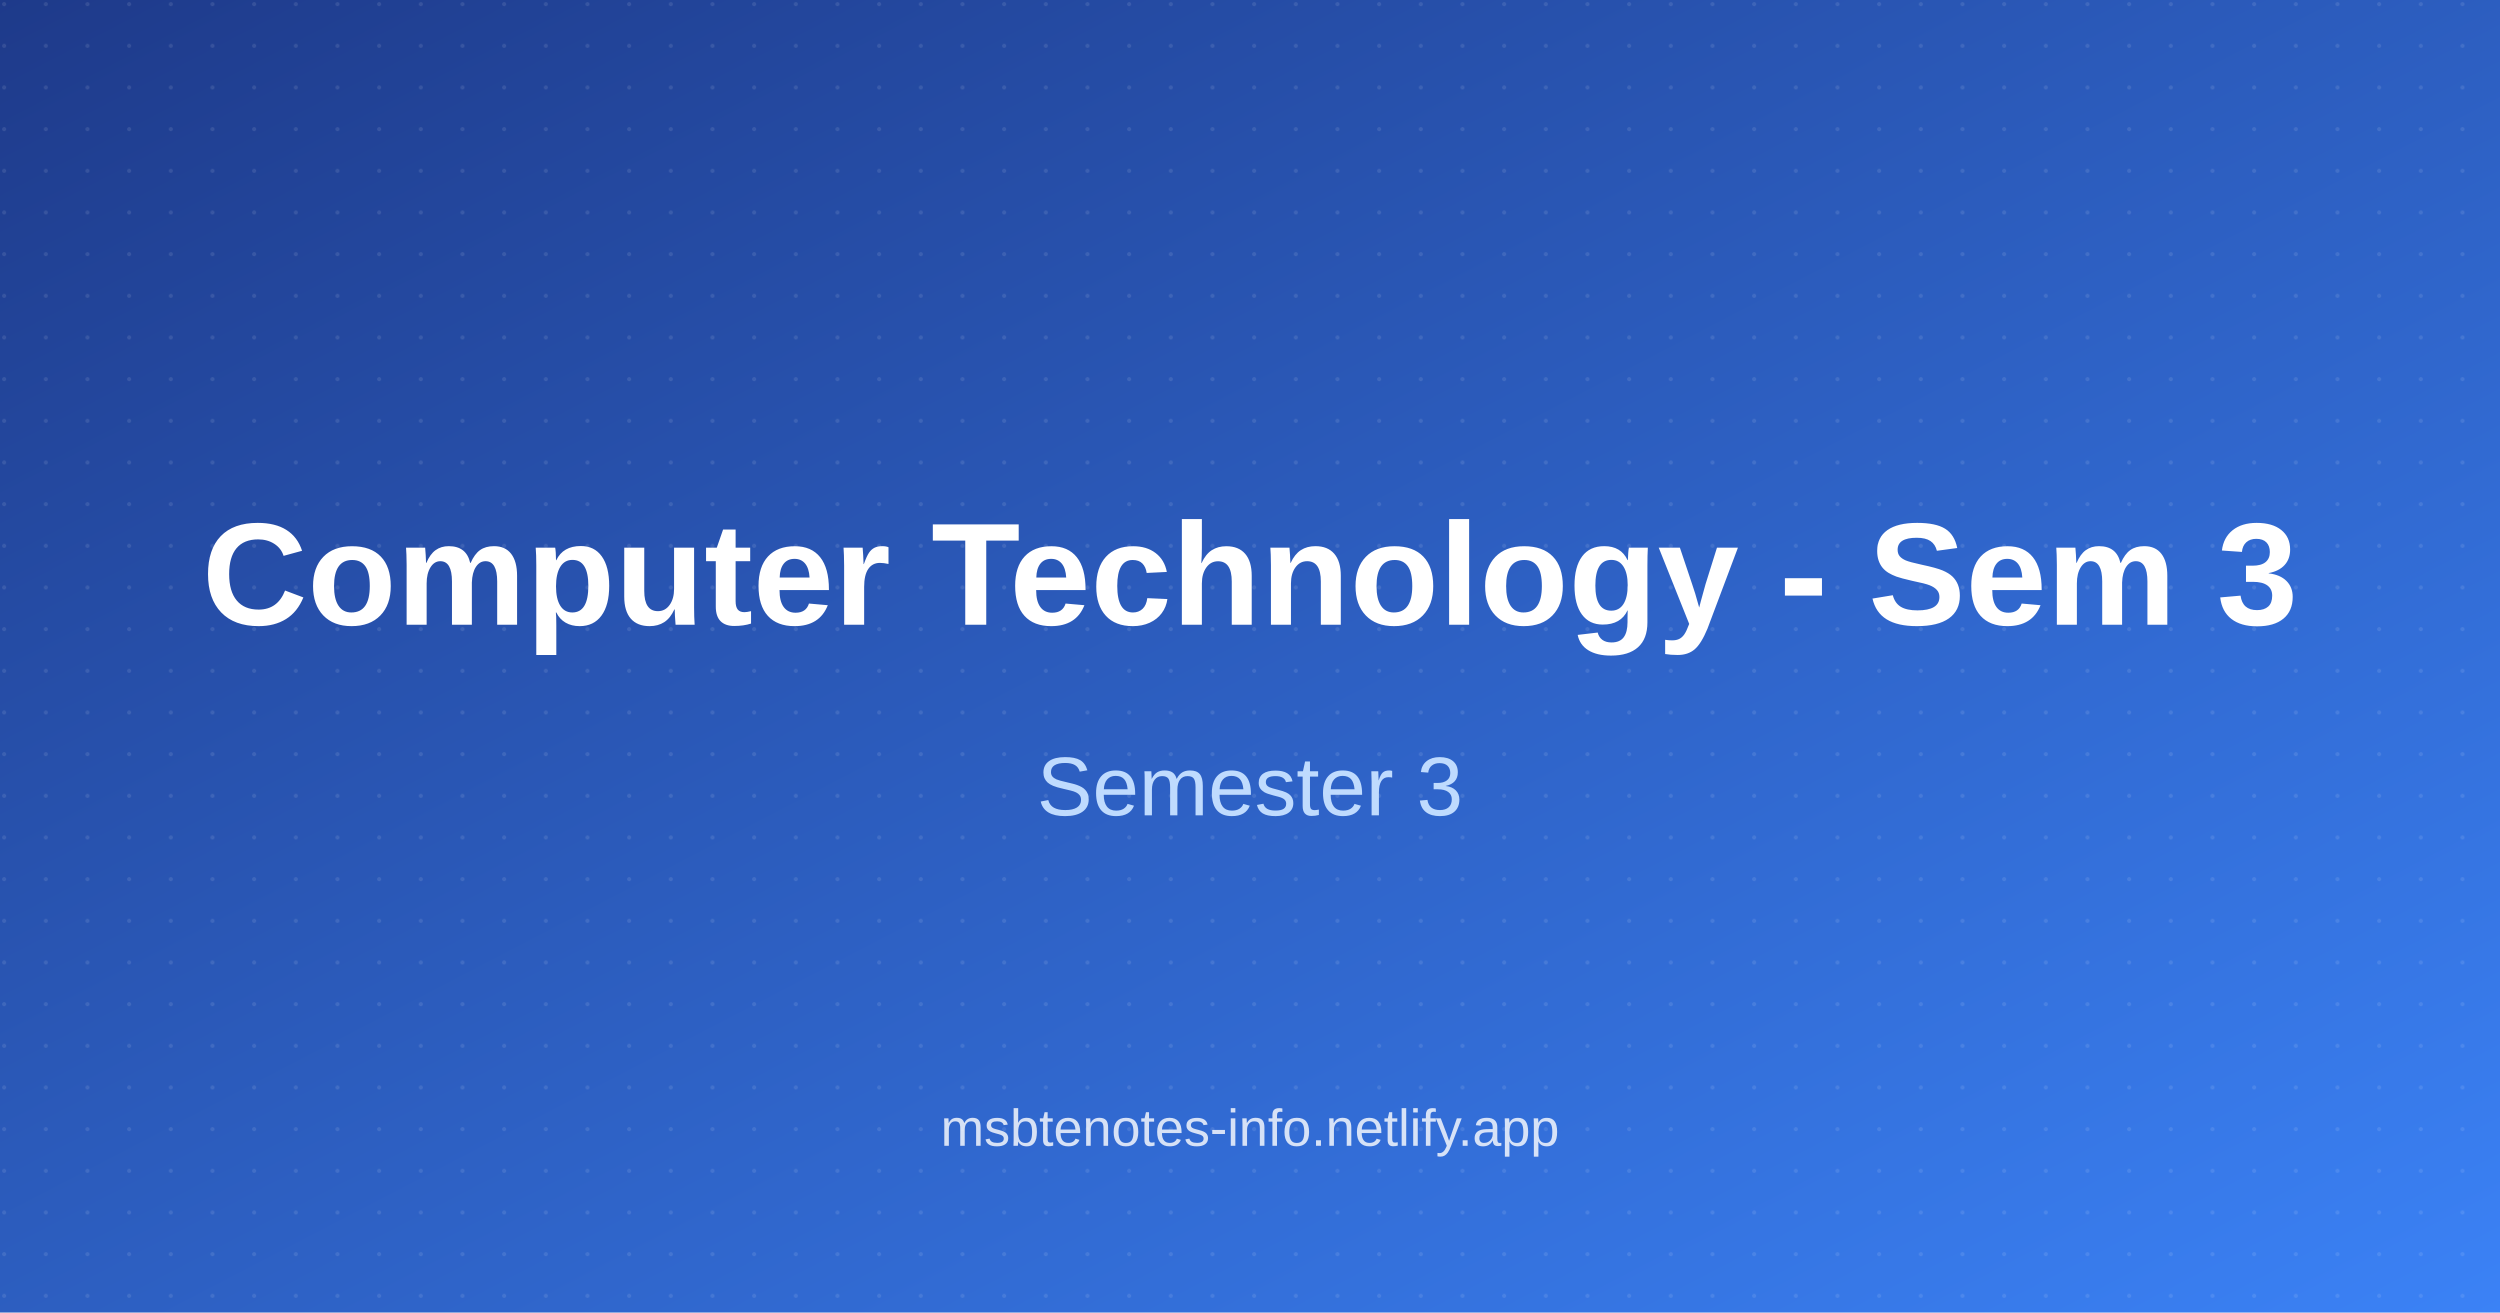
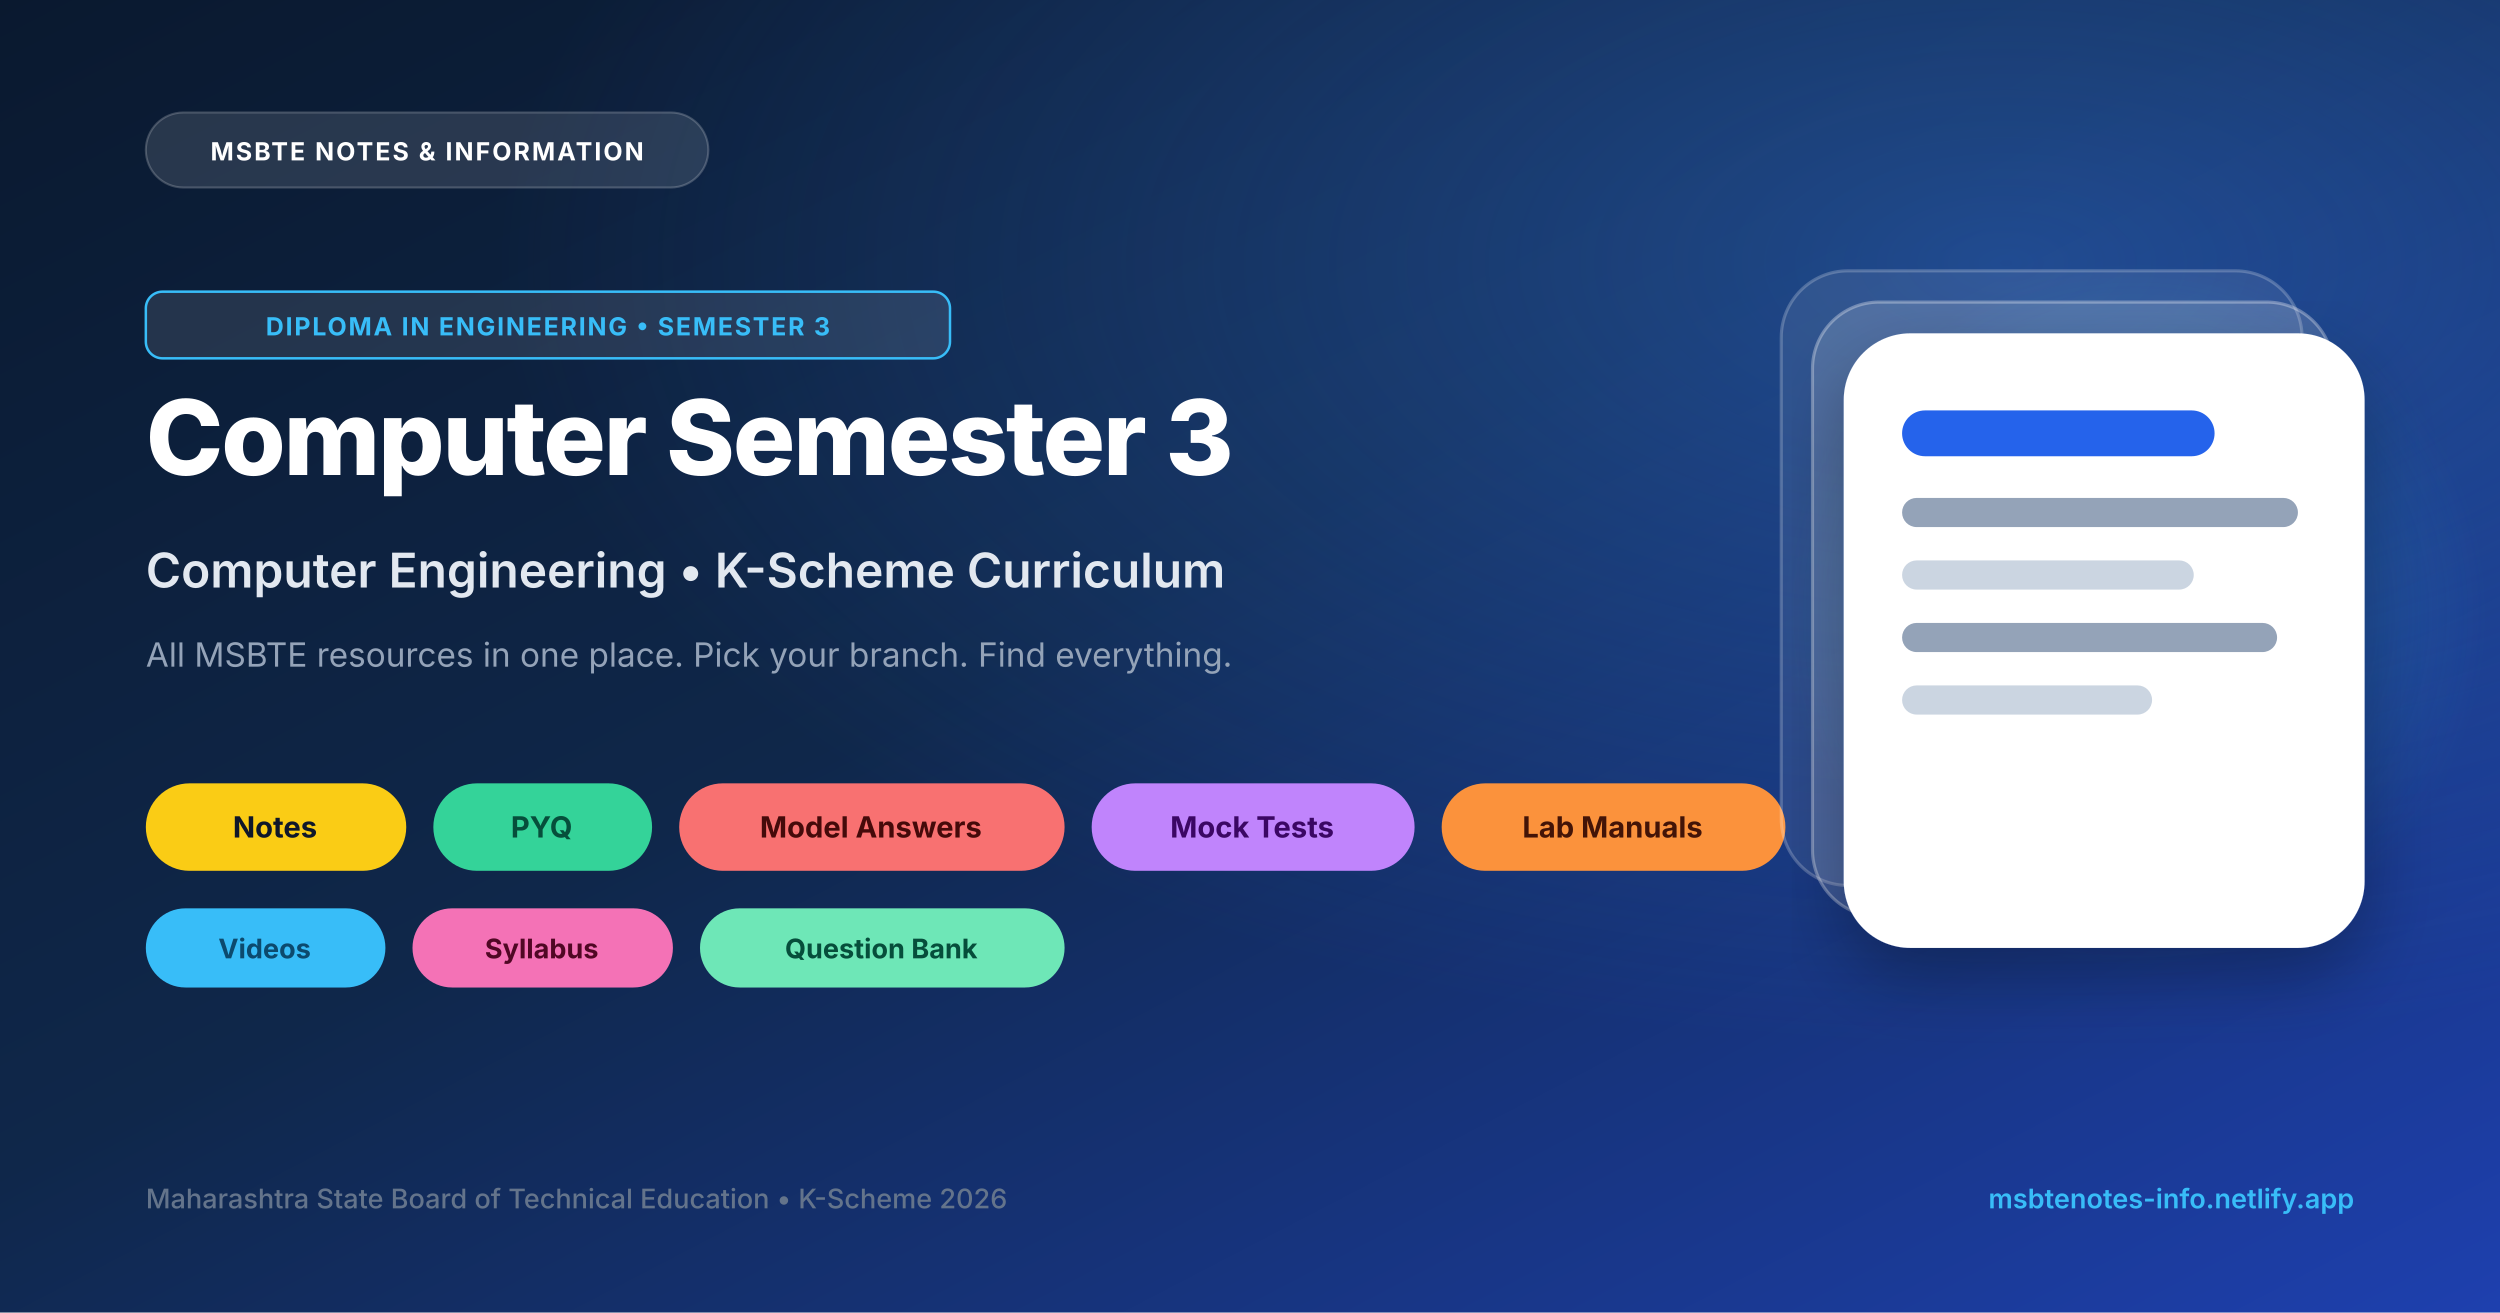
- <svg xmlns="http://www.w3.org/2000/svg" width="1200" height="630">
+ <svg xmlns="http://www.w3.org/2000/svg" width="1200" height="630" viewBox="0 0 1200 630">
  <defs>
-     <linearGradient id="grad1" x1="0%" y1="0%" x2="100%" y2="100%">
-       <stop offset="0%" style="stop-color:#1e3a8a;stop-opacity:1" />
-       <stop offset="100%" style="stop-color:#3b82f6;stop-opacity:1" />
+     <linearGradient id="bgGrad" x1="0%" y1="0%" x2="100%" y2="100%">
+       <stop offset="0%" stop-color="#0a192f" />
+       <stop offset="45%" stop-color="#0f274a" />
+       <stop offset="100%" stop-color="#1e40af" />
    </linearGradient>
-     <pattern id="pattern1" x="0" y="0" width="20" height="20" patternUnits="userSpaceOnUse">
-       <circle cx="2" cy="2" r="1" fill="rgba(255,255,255,0.1)" />
-     </pattern>
+     <radialGradient id="bgGlow" cx="80%" cy="20%" r="60%">
+       <stop offset="0%" stop-color="#3b82f6" stop-opacity="0.38" />
+       <stop offset="100%" stop-color="#3b82f6" stop-opacity="0" />
+     </radialGradient>
+     <radialGradient id="cardGlow" cx="50%" cy="50%" r="50%">
+       <stop offset="0%" stop-color="#38bdf8" stop-opacity="0.32" />
+       <stop offset="100%" stop-color="#38bdf8" stop-opacity="0" />
+     </radialGradient>
+     <filter id="dropShadow" x="-10%" y="-10%" width="130%" height="130%">
+       <feDropShadow dx="0" dy="14" stdDeviation="18" flood-color="#000000" flood-opacity="0.32" />
+     </filter>
  </defs>
-   <rect width="1200" height="630" fill="url(#grad1)" />
-   <rect width="1200" height="630" fill="url(#pattern1)" />
-   <text x="600" y="280" font-family="Arial, sans-serif" font-weight="bold" font-size="70" fill="white" text-anchor="middle" dominant-baseline="middle">
-     Computer Technology - Sem 3
-   </text>
-   <text x="600" y="380" font-family="Arial, sans-serif" font-size="40" fill="#bfdbfe" text-anchor="middle" dominant-baseline="middle">
-     Semester 3
-   </text>
-   <text x="600" y="550" font-family="Arial, sans-serif" font-size="25" fill="rgba(255,255,255,0.8)" text-anchor="middle">
-     msbtenotes-info.netlify.app
-   </text>
+   <rect width="1200" height="630" fill="url(#bgGrad)" />
+   <rect width="1200" height="630" fill="url(#bgGlow)" />
+   <g transform="translate(70, 54)">
+     <rect width="270" height="36" rx="18" fill="rgba(255, 255, 255, 0.12)" stroke="rgba(255, 255, 255, 0.2)" stroke-width="1" />
+     <text x="135" y="23" font-family="'Segoe UI', Inter, -apple-system, sans-serif" font-size="12" font-weight="700" fill="#ffffff" letter-spacing="0.08em" text-anchor="middle">MSBTE NOTES &amp; INFORMATION</text>
+   </g>
+   <g transform="translate(70, 140)">
+     <rect width="386" height="32" rx="8" fill="rgba(255, 255, 255, 0.1)" stroke="#38bdf8" stroke-width="1.2" />
+     <text x="193" y="21" font-family="'Segoe UI', Inter, monospace" font-size="12" font-weight="700" fill="#38bdf8" letter-spacing="0.07em" text-anchor="middle">DIPLOMA IN ENGINEERING • SEMESTER 3</text>
+     <text x="0" y="88" font-family="'Segoe UI', Inter, -apple-system, sans-serif" font-size="50" font-weight="800" fill="#ffffff" letter-spacing="-0.02em">
+       Computer Semester 3
+     </text>
+     <text x="0" y="142" font-family="'Segoe UI', Inter, -apple-system, sans-serif" font-size="23" font-weight="600" fill="#e2e8f0">
+       Computer Engineering • K-Scheme Curriculum
+     </text>
+     <text x="0" y="180" font-family="'Segoe UI', Inter, -apple-system, sans-serif" font-size="16" font-weight="400" fill="#94a3b8">
+       All MSBTE resources in one place. Pick your branch. Find everything.
+     </text>
+     <g transform="translate(0, 236)">
+       <g transform="translate(0, 0)">
+         <rect width="125" height="42" rx="21" fill="#facc15" />
+         <text x="62" y="26" font-family="'Segoe UI', Inter, sans-serif" font-size="14" font-weight="700" fill="#0f172a" text-anchor="middle">Notes</text>
+       </g>
+       <g transform="translate(138, 0)">
+         <rect width="105" height="42" rx="21" fill="#34d399" />
+         <text x="52" y="26" font-family="'Segoe UI', Inter, sans-serif" font-size="14" font-weight="700" fill="#064e3b" text-anchor="middle">PYQ</text>
+       </g>
+       <g transform="translate(256, 0)">
+         <rect width="185" height="42" rx="21" fill="#f87171" />
+         <text x="92" y="26" font-family="'Segoe UI', Inter, sans-serif" font-size="14" font-weight="700" fill="#450a0a" text-anchor="middle">Model Answers</text>
+       </g>
+       <g transform="translate(454, 0)">
+         <rect width="155" height="42" rx="21" fill="#c084fc" />
+         <text x="77" y="26" font-family="'Segoe UI', Inter, sans-serif" font-size="14" font-weight="700" fill="#3b0764" text-anchor="middle">Mock Tests</text>
+       </g>
+       <g transform="translate(622, 0)">
+         <rect width="165" height="42" rx="21" fill="#fb923c" />
+         <text x="82" y="26" font-family="'Segoe UI', Inter, sans-serif" font-size="14" font-weight="700" fill="#431407" text-anchor="middle">Lab Manuals</text>
+       </g>
+     </g>
+     <g transform="translate(0, 296)">
+       <g transform="translate(0, 0)">
+         <rect width="115" height="38" rx="19" fill="#38bdf8" />
+         <text x="57" y="24" font-family="'Segoe UI', Inter, sans-serif" font-size="13" font-weight="700" fill="#0c4a6e" text-anchor="middle">Videos</text>
+       </g>
+       <g transform="translate(128, 0)">
+         <rect width="125" height="38" rx="19" fill="#f472b6" />
+         <text x="62" y="24" font-family="'Segoe UI', Inter, sans-serif" font-size="13" font-weight="700" fill="#500724" text-anchor="middle">Syllabus</text>
+       </g>
+       <g transform="translate(266, 0)">
+         <rect width="175" height="38" rx="19" fill="#6ee7b7" />
+         <text x="87" y="24" font-family="'Segoe UI', Inter, sans-serif" font-size="13" font-weight="700" fill="#064e3b" text-anchor="middle">Question Bank</text>
+       </g>
+     </g>
+   </g>
+   <g transform="translate(885, 145)">
+     <circle cx="140" cy="150" r="170" fill="url(#cardGlow)" />
+     <rect x="-30" y="-15" width="250" height="295" rx="32" fill="rgba(255, 255, 255, 0.08)" stroke="rgba(255, 255, 255, 0.22)" stroke-width="1.5" />
+     <rect x="-15" y="0" width="250" height="295" rx="32" fill="rgba(255, 255, 255, 0.16)" stroke="rgba(255, 255, 255, 0.32)" stroke-width="1.5" />
+     <rect x="0" y="15" width="250" height="295" rx="32" fill="#ffffff" filter="url(#dropShadow)" />
+     <rect x="28" y="52" width="150" height="22" rx="11" fill="#2563eb" />
+     <rect x="28" y="94" width="190" height="14" rx="7" fill="#94a3b8" />
+     <rect x="28" y="124" width="140" height="14" rx="7" fill="#cbd5e1" />
+     <rect x="28" y="154" width="180" height="14" rx="7" fill="#94a3b8" />
+     <rect x="28" y="184" width="120" height="14" rx="7" fill="#cbd5e1" />
+   </g>
+   <g transform="translate(70, 580)">
+     <text x="0" y="0" font-family="'Segoe UI', Inter, sans-serif" font-size="13" font-weight="500" fill="#64748b">
+       Maharashtra State Board of Technical Education • K-Scheme 2026
+     </text>
+     <text x="1060" y="0" font-family="'Segoe UI', Inter, sans-serif" font-size="13" font-weight="600" fill="#38bdf8" text-anchor="end">
+       msbtenotes-info.netlify.app
+     </text>
+   </g>
</svg>
